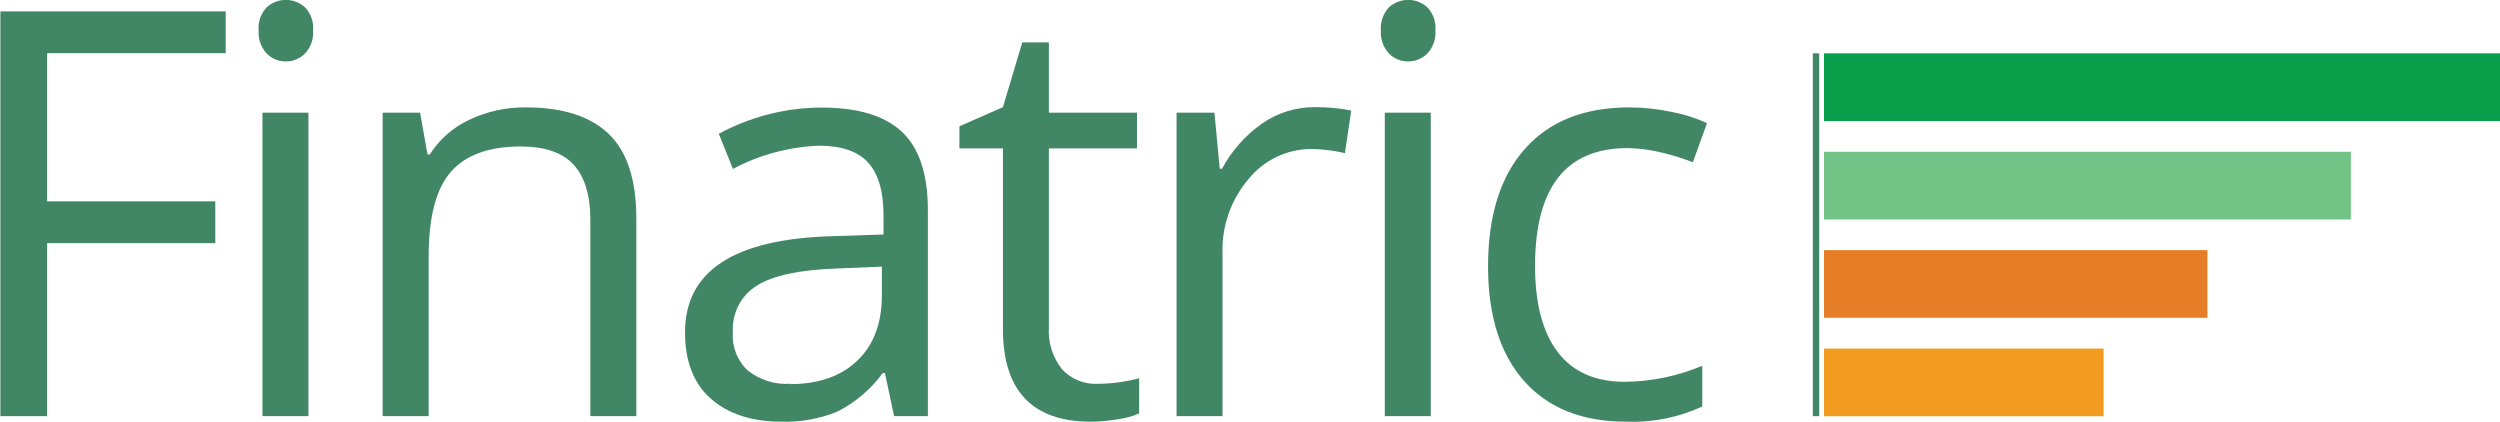
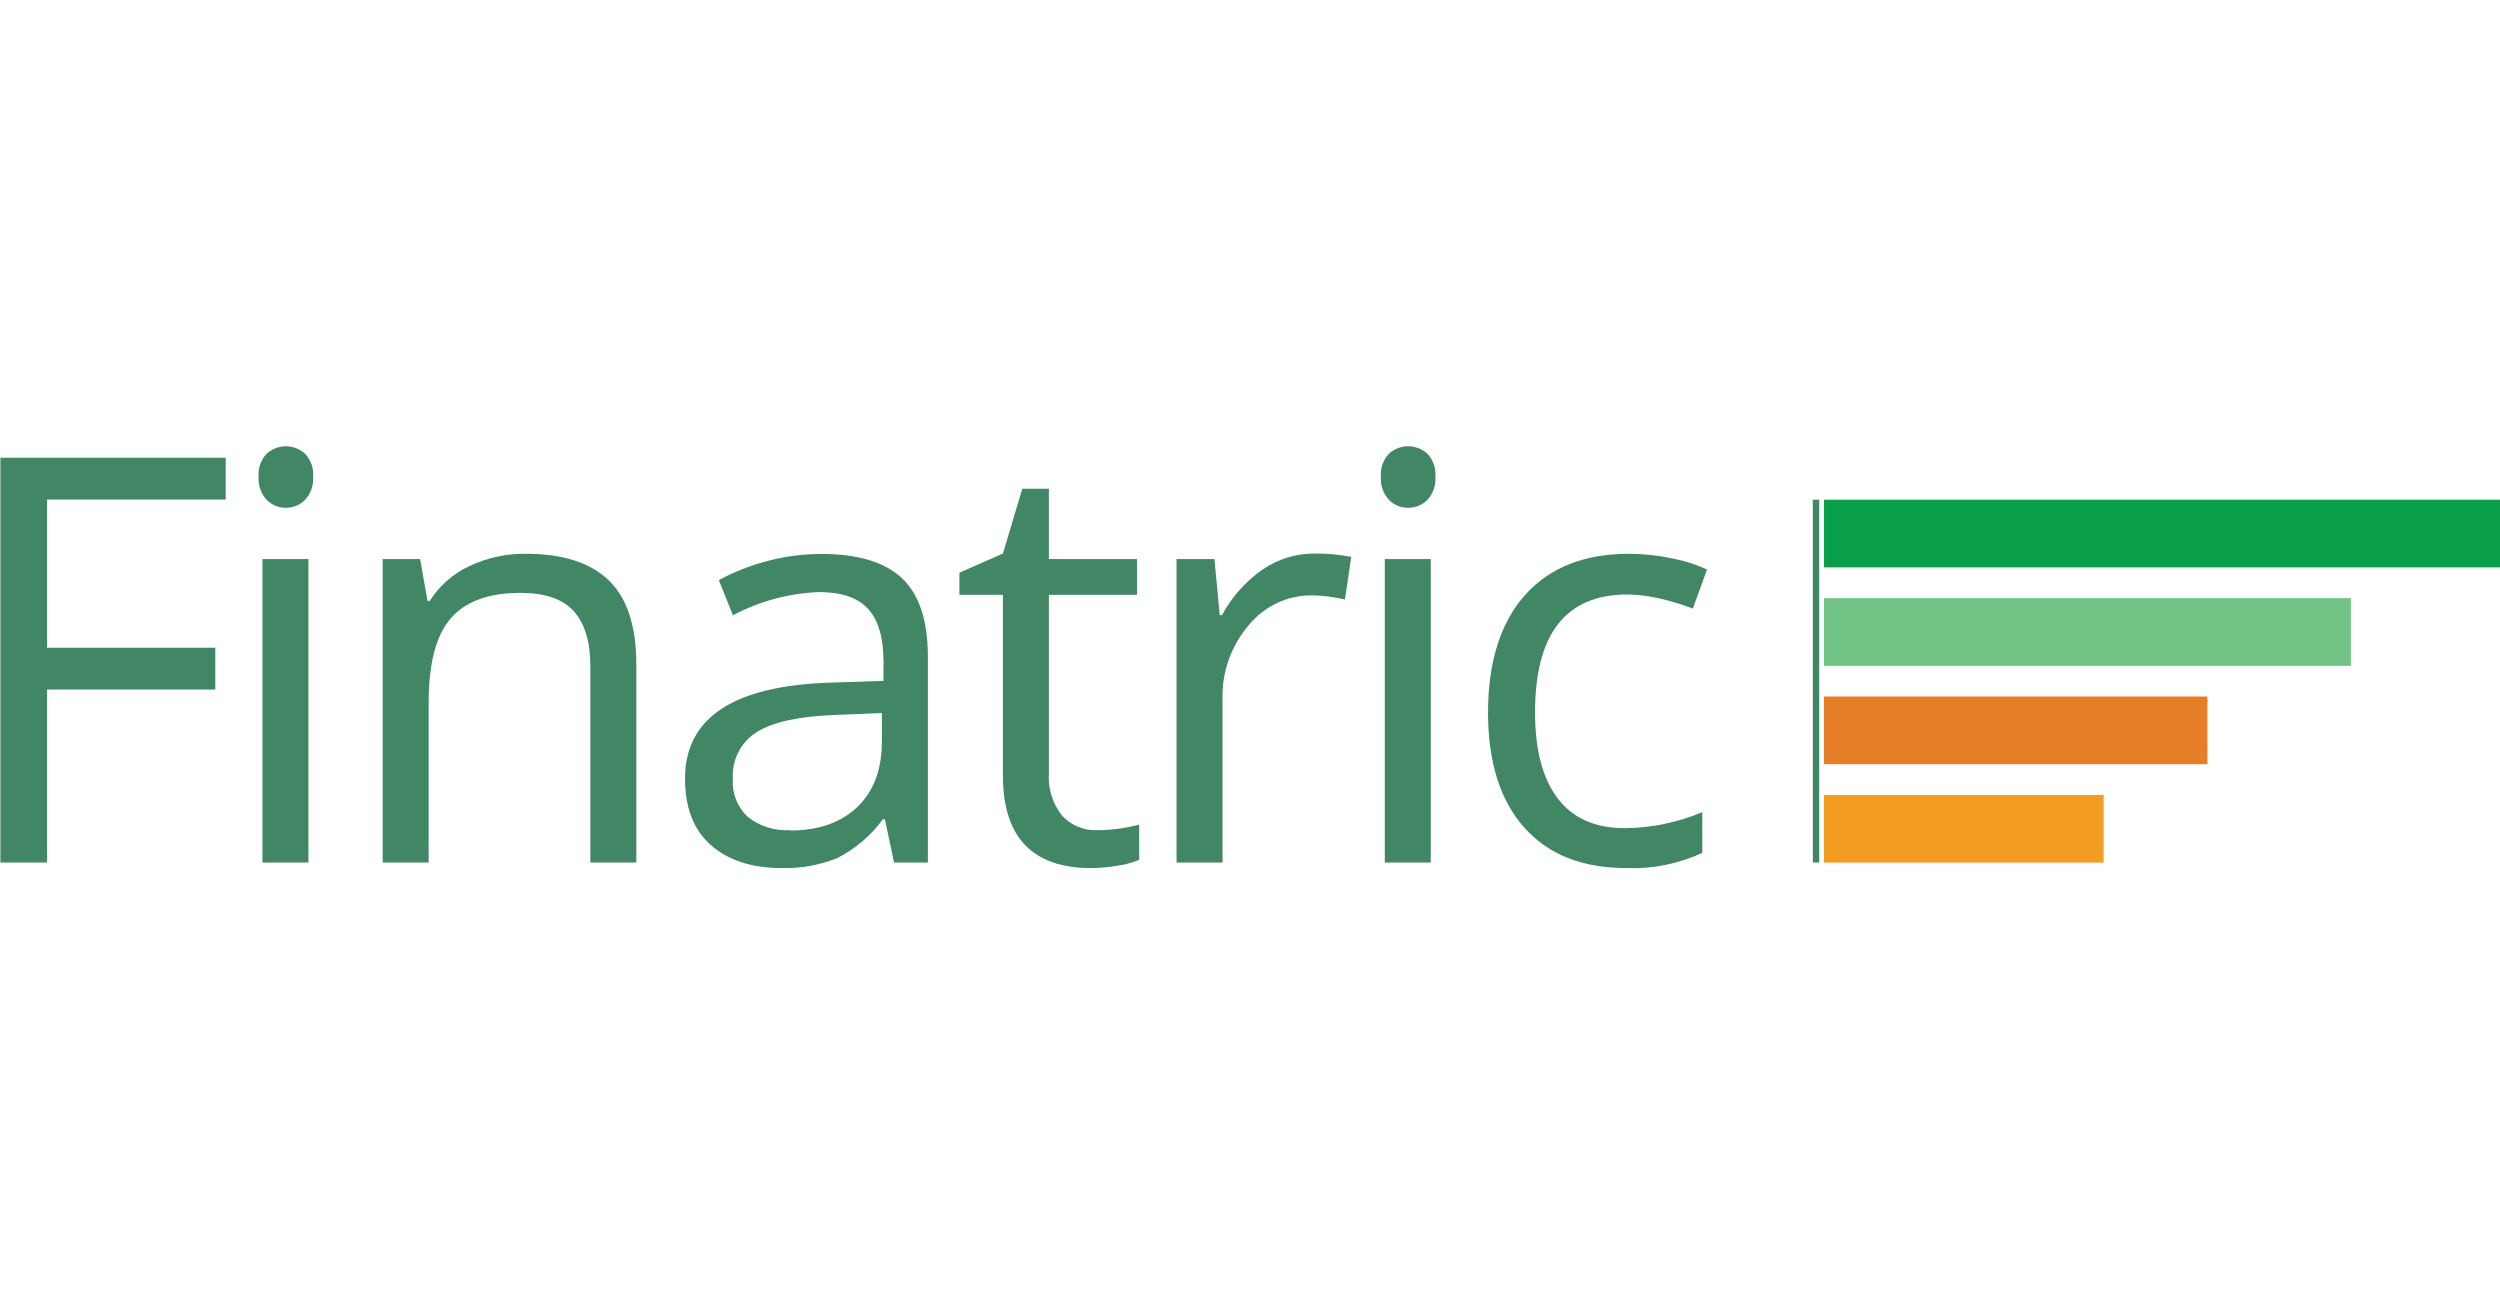
- <svg xmlns="http://www.w3.org/2000/svg" viewBox="0 0 312.14 52.65">
+ <svg xmlns="http://www.w3.org/2000/svg" width="97" height="51" viewBox="0 0 312.14 52.65">
  <g id="Layer_2" data-name="Layer 2">
    <g id="Layer_1-2" data-name="Layer 1">
      <path d="M12.83,60.67H7V10.13H35.13v5.22H12.83v18.5h21v5.22h-21Z" transform="translate(-6.95 -8.71)" style="fill:#418765" />
      <path d="M39.24,12.52a3.79,3.79,0,0,1,1-2.89,3.56,3.56,0,0,1,4.8,0,3.72,3.72,0,0,1,1,2.87,3.78,3.78,0,0,1-1,2.88,3.31,3.31,0,0,1-2.38,1,3.28,3.28,0,0,1-2.42-1A3.84,3.84,0,0,1,39.24,12.52Zm6.22,48.15H39.72V22.78h5.74Z" transform="translate(-6.95 -8.71)" style="fill:#418765" />
      <path d="M80.66,60.67V36.16c0-3.09-.71-5.39-2.11-6.91S74.94,27,71.94,27Q66,27,63.23,30.18T60.47,40.79V60.67H54.73V22.78H59.4L60.33,28h.28a11.69,11.69,0,0,1,4.94-4.34,16,16,0,0,1,7.09-1.54q6.84,0,10.3,3.3T86.4,36V60.67Z" transform="translate(-6.95 -8.71)" style="fill:#418765" />
      <path d="M118.58,60.67l-1.14-5.39h-.27a16,16,0,0,1-5.66,4.82,17.24,17.24,0,0,1-7,1.26c-3.76,0-6.7-1-8.84-2.9s-3.19-4.69-3.19-8.26q0-11.48,18.35-12l6.43-.21V35.61c0-3-.63-5.17-1.91-6.59S112,26.9,109.18,26.9a25,25,0,0,0-10.72,2.9L96.7,25.41A27.32,27.32,0,0,1,102.84,23a26.81,26.81,0,0,1,6.69-.86q6.77,0,10,3t3.27,9.64V60.67Zm-13-4q5.35,0,8.42-2.94t3.06-8.23V42l-5.74.24q-6.85.24-9.87,2.13a6.4,6.4,0,0,0-3,5.86A5.89,5.89,0,0,0,100.35,55,7.77,7.77,0,0,0,105.62,56.63Z" transform="translate(-6.95 -8.71)" style="fill:#418765" />
      <path d="M144,56.63a18.6,18.6,0,0,0,2.93-.23,19.25,19.25,0,0,0,2.25-.46v4.39a10.26,10.26,0,0,1-2.75.74,20.12,20.12,0,0,1-3.26.29q-11,0-11-11.58V27.24h-5.43V24.48l5.43-2.39L134.59,14h3.32v8.78h11v4.46h-11v22.3a7.67,7.67,0,0,0,1.63,5.26A5.64,5.64,0,0,0,144,56.63Z" transform="translate(-6.95 -8.71)" style="fill:#418765" />
      <path d="M171.13,22.09a22.1,22.1,0,0,1,4.53.42l-.79,5.32a19.31,19.31,0,0,0-4.15-.52,10.11,10.11,0,0,0-7.87,3.74,13.62,13.62,0,0,0-3.26,9.3V60.67h-5.74V22.78h4.73l.66,7h.28a16.5,16.5,0,0,1,5.08-5.7A11.41,11.41,0,0,1,171.13,22.09Z" transform="translate(-6.95 -8.71)" style="fill:#418765" />
      <path d="M179.36,12.52a3.83,3.83,0,0,1,1-2.89,3.57,3.57,0,0,1,4.81,0,3.76,3.76,0,0,1,1,2.87,3.81,3.81,0,0,1-1,2.88,3.34,3.34,0,0,1-2.39,1,3.29,3.29,0,0,1-2.42-1A3.88,3.88,0,0,1,179.36,12.52Zm6.23,48.15h-5.74V22.78h5.74Z" transform="translate(-6.95 -8.71)" style="fill:#418765" />
      <path d="M210,61.36q-8.24,0-12.74-5.06T192.74,42q0-9.51,4.59-14.69t13-5.19a26,26,0,0,1,5.46.59,18,18,0,0,1,4.29,1.38l-1.77,4.88a27.33,27.33,0,0,0-4.15-1.27,18.77,18.77,0,0,0-4-.5q-11.55,0-11.55,14.73,0,7,2.82,10.72t8.35,3.73a25.54,25.54,0,0,0,9.71-2v5.08A20.61,20.61,0,0,1,210,61.36Z" transform="translate(-6.95 -8.71)" style="fill:#418765" />
      <rect x="227.74" y="6.66" width="84.4" height="8.45" style="fill:#099e49" />
      <rect x="227.74" y="18.95" width="65.78" height="8.45" style="fill:#71c386" />
      <rect x="227.74" y="31.23" width="47.87" height="8.45" style="fill:#e57e26" />
      <rect x="227.74" y="43.52" width="34.91" height="8.45" style="fill:#f29c22" />
      <rect x="226.34" y="6.66" width="0.8" height="45.3" style="fill:#418765" />
    </g>
  </g>
</svg>
